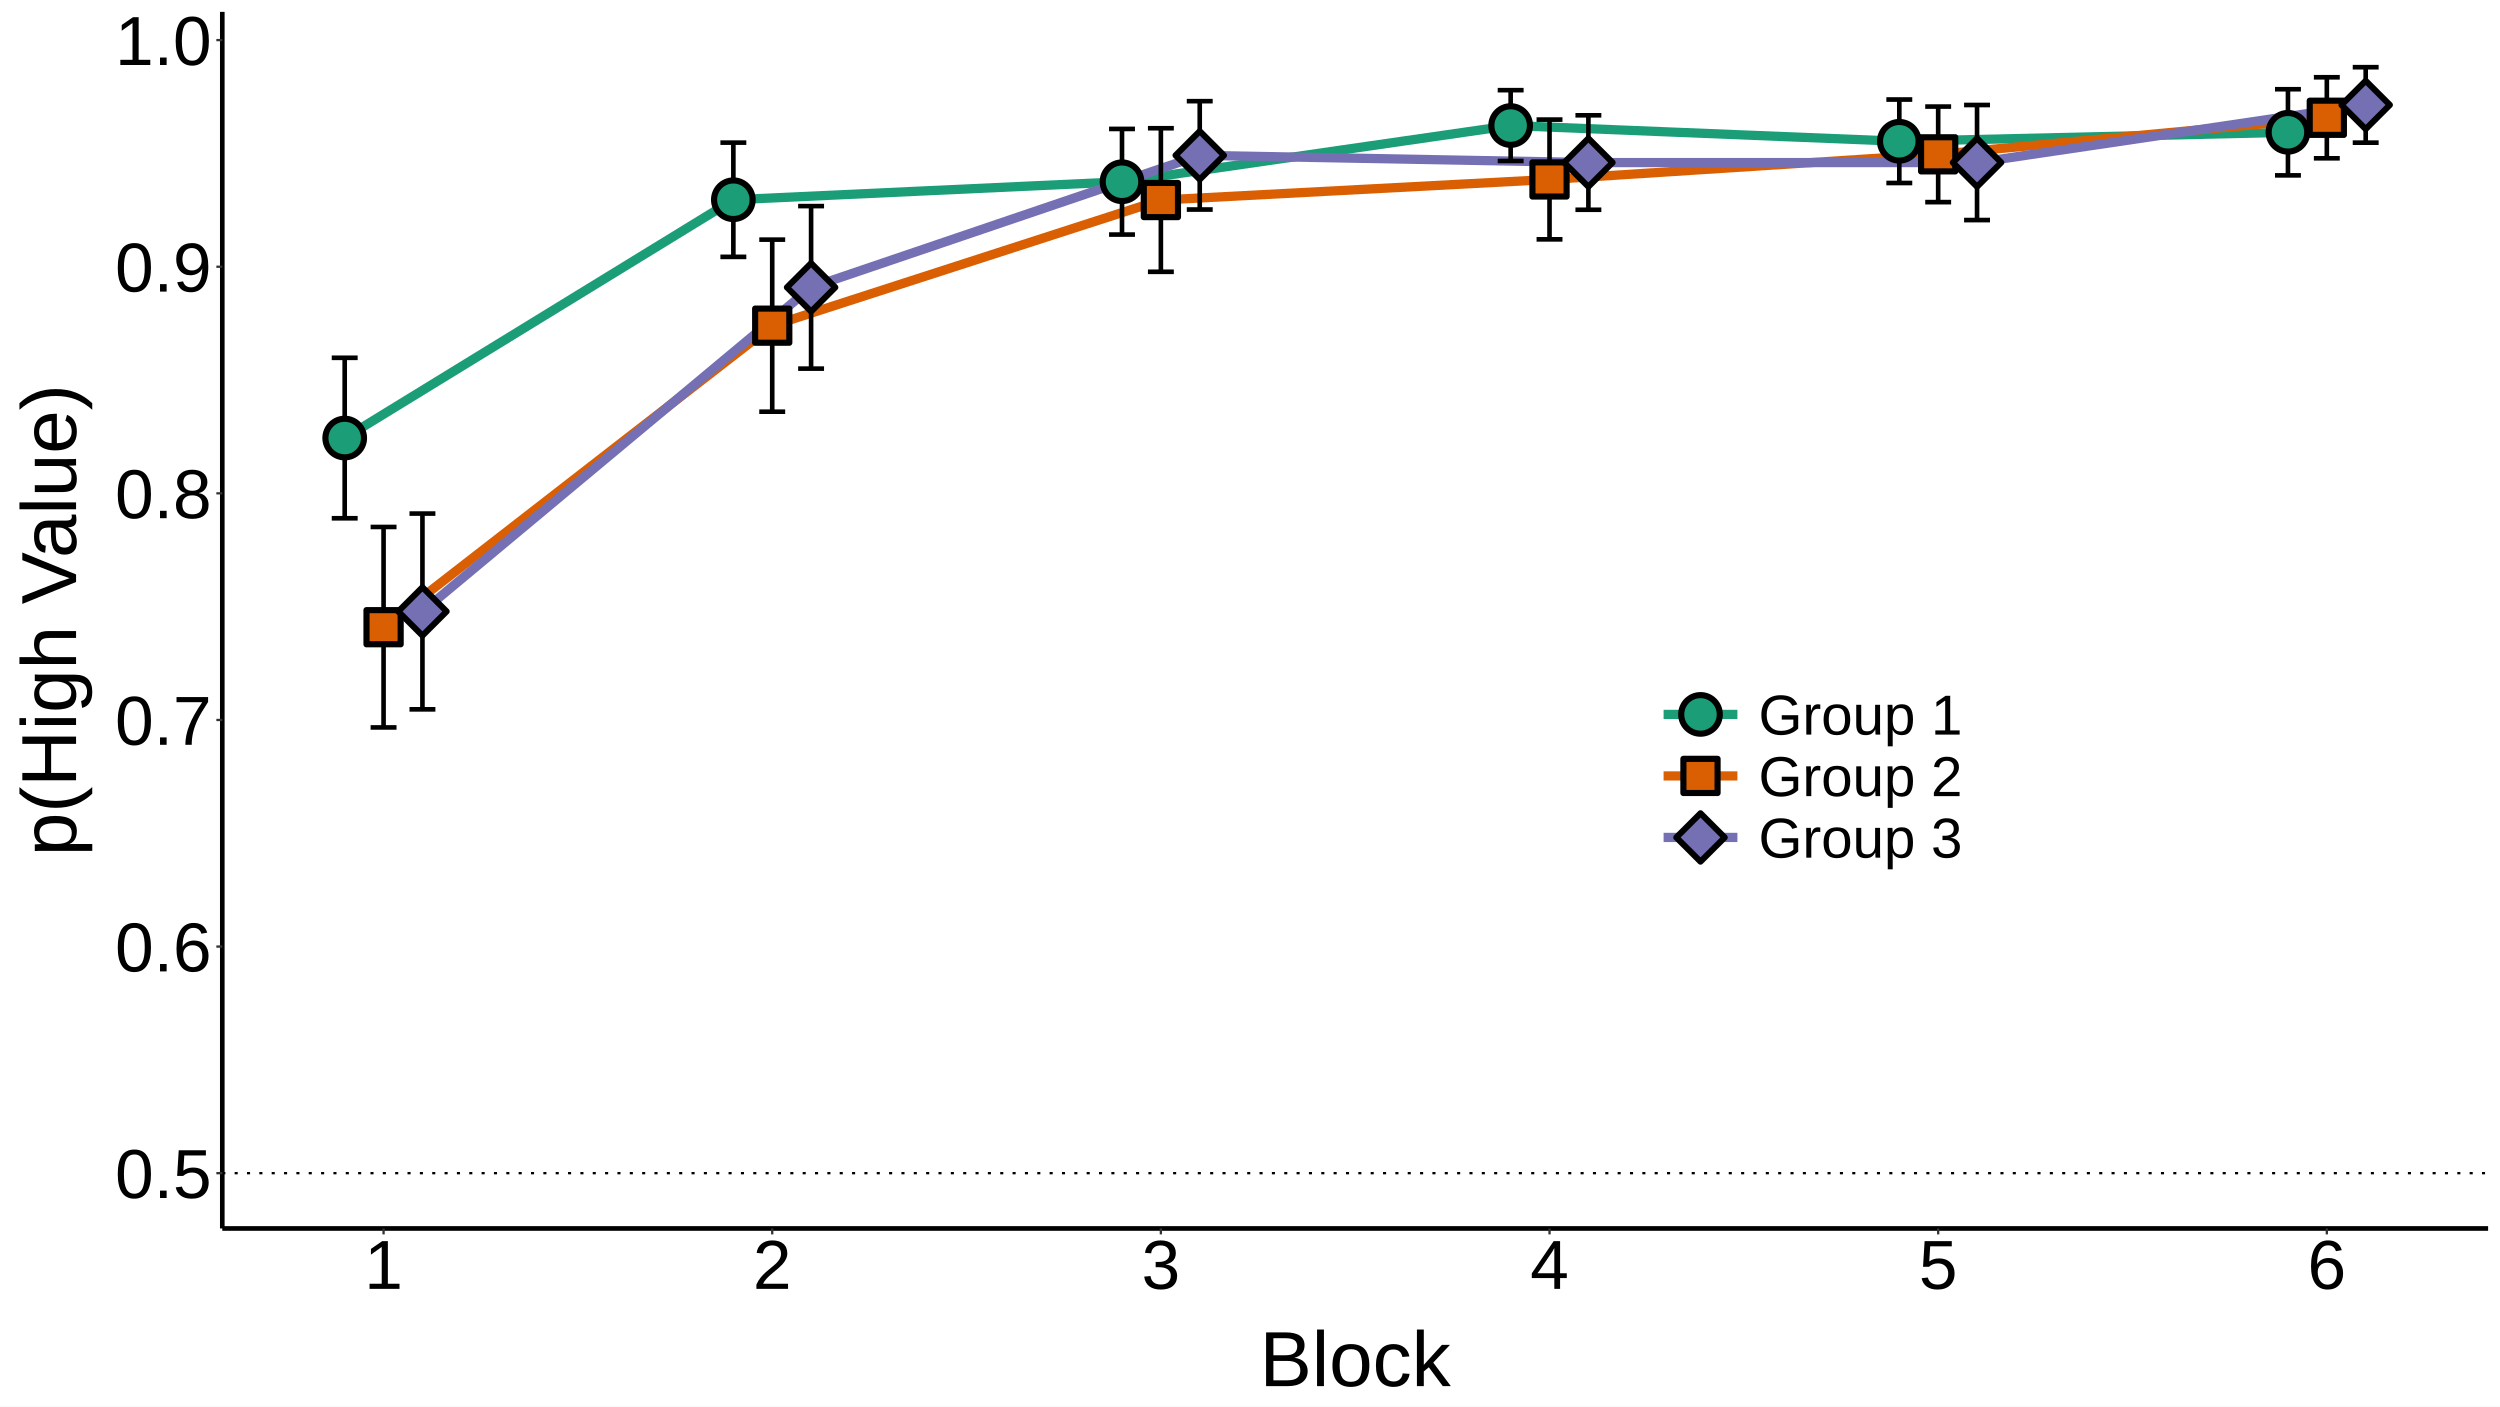
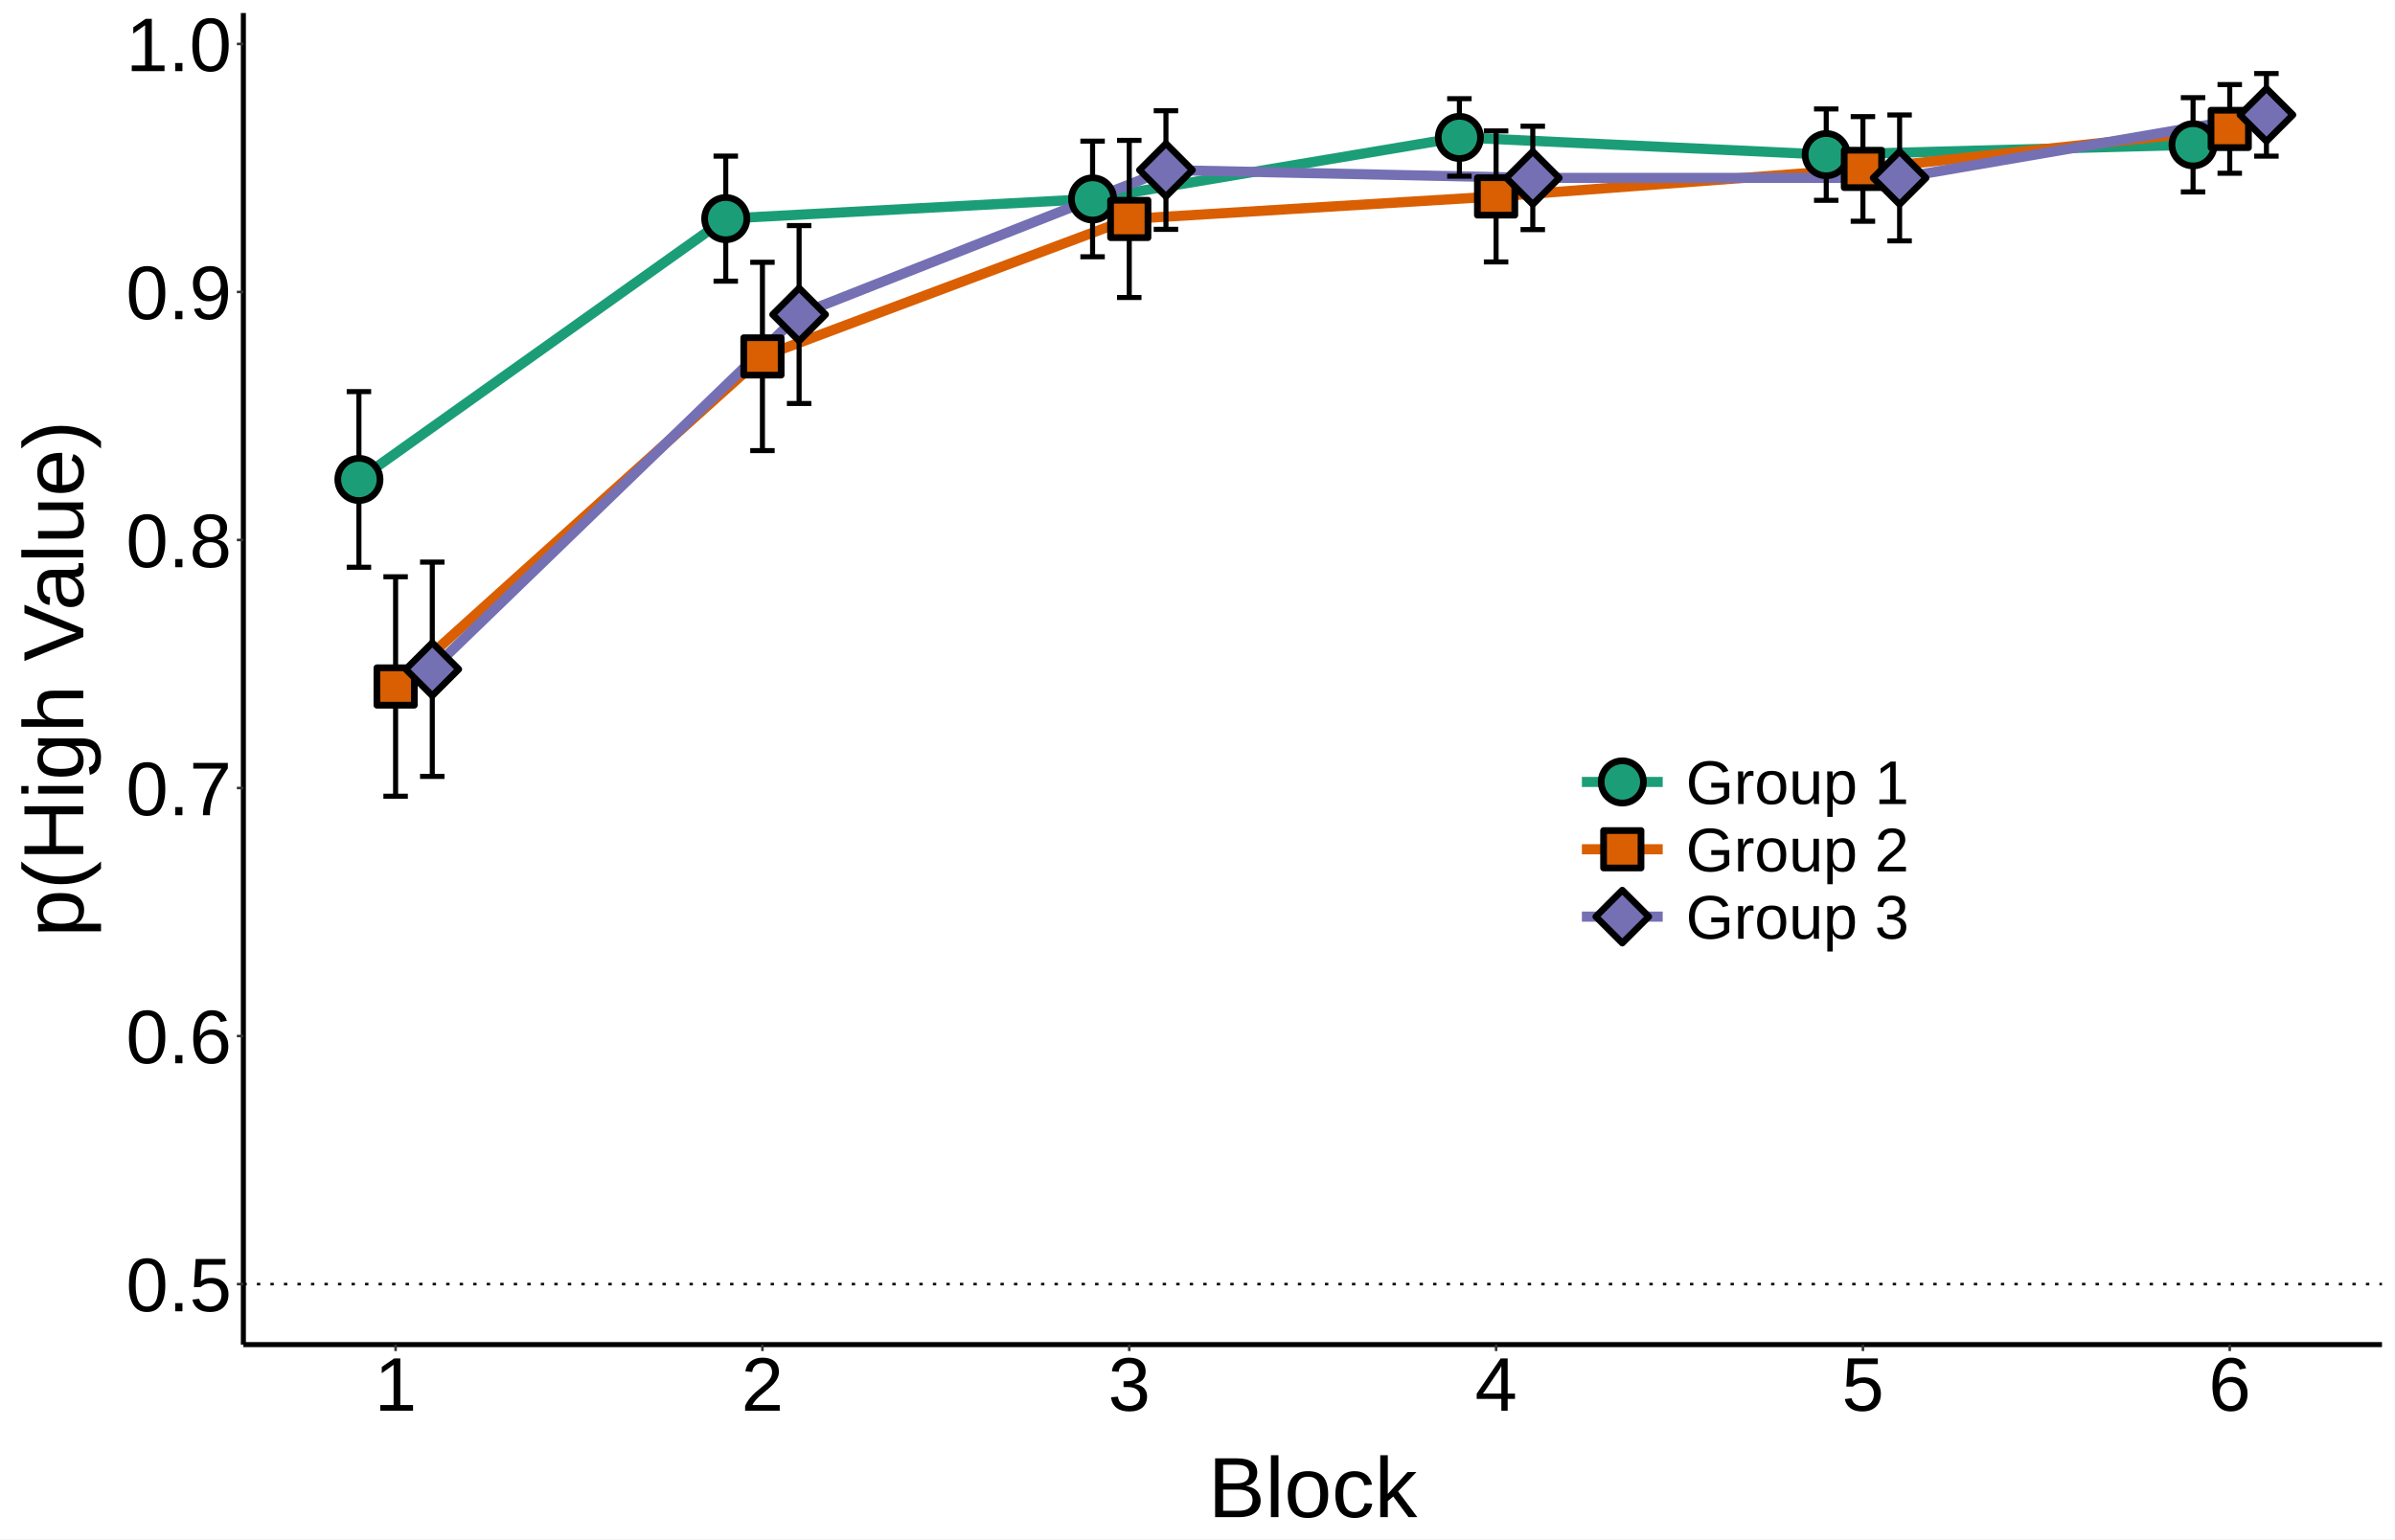
- <svg xmlns="http://www.w3.org/2000/svg" class="svglite" width="1152.00pt" height="648.00pt" viewBox="0 0 1152.00 648.00">
+ <svg xmlns="http://www.w3.org/2000/svg" class="svglite" width="1008.00pt" height="648.00pt" viewBox="0 0 1008.00 648.00">
  <defs>
    <style type="text/css">
    .svglite line, .svglite polyline, .svglite polygon, .svglite path, .svglite rect, .svglite circle {
      fill: none;
      stroke: #000000;
      stroke-linecap: round;
      stroke-linejoin: round;
      stroke-miterlimit: 10.00;
    }
    .svglite text {
      white-space: pre;
    }
  </style>
  </defs>
  <rect width="100%" height="100%" style="stroke: none; fill: #FFFFFF;" />
  <defs>
-     <clipPath id="cpMC4wMHwxMTUyLjAwfDAuMDB8NjQ4LjAw">
-       <rect x="0.00" y="0.00" width="1152.00" height="648.00" />
+     <clipPath id="cpMC4wMHwxMDA4LjAwfDAuMDB8NjQ4LjAw">
+       <rect x="0.00" y="0.00" width="1008.00" height="648.00" />
    </clipPath>
  </defs>
-   <g clip-path="url(#cpMC4wMHwxMTUyLjAwfDAuMDB8NjQ4LjAw)">
-     <rect x="0.00" y="0.00" width="1152.00" height="648.00" style="stroke-width: 1.07; stroke: #FFFFFF; fill: #FFFFFF;" />
+   <g clip-path="url(#cpMC4wMHwxMDA4LjAwfDAuMDB8NjQ4LjAw)">
+     <rect x="0.00" y="0.00" width="1008.00" height="648.00" style="stroke-width: 1.07; stroke: #FFFFFF; fill: #FFFFFF;" />
  </g>
  <defs>
-     <clipPath id="cpMTAyLjQzfDExNDYuNTJ8NS40OHw1NjYuMDg=">
-       <rect x="102.43" y="5.48" width="1044.09" height="560.60" />
+     <clipPath id="cpMTAyLjQzfDEwMDIuNTJ8NS40OHw1NjYuMDg=">
+       <rect x="102.43" y="5.48" width="900.09" height="560.60" />
    </clipPath>
  </defs>
-   <g clip-path="url(#cpMTAyLjQzfDExNDYuNTJ8NS40OHw1NjYuMDg=)">
-     <rect x="102.43" y="5.48" width="1044.09" height="560.60" style="stroke-width: 1.07; stroke: none; fill: #FFFFFF;" />
-     <line x1="102.43" y1="540.60" x2="1146.52" y2="540.60" style="stroke-width: 1.07; stroke-dasharray: 1.42,4.27; stroke-linecap: butt;" />
-     <polyline points="158.84,201.85 337.93,92.04 517.02,83.75 696.11,57.85 875.20,65.10 1054.29,60.96 " style="stroke-width: 4.27; stroke: #1B9E77; stroke-linecap: butt;" />
-     <polyline points="176.75,289.01 355.84,150.07 534.93,92.17 714.02,82.70 893.11,71.12 1072.20,54.28 " style="stroke-width: 4.27; stroke: #D95F02; stroke-linecap: butt;" />
-     <polyline points="194.66,281.75 373.75,132.42 552.84,71.58 731.93,74.90 911.02,74.90 1090.11,48.35 " style="stroke-width: 4.27; stroke: #7570B3; stroke-linecap: butt;" />
-     <polyline points="152.87,164.87 164.81,164.87 " style="stroke-width: 2.13; stroke-linecap: butt;" />
-     <polyline points="158.84,164.87 158.84,238.82 " style="stroke-width: 2.13; stroke-linecap: butt;" />
-     <polyline points="152.87,238.82 164.81,238.82 " style="stroke-width: 2.13; stroke-linecap: butt;" />
-     <polyline points="331.96,65.72 343.90,65.72 " style="stroke-width: 2.13; stroke-linecap: butt;" />
-     <polyline points="337.93,65.72 337.93,118.36 " style="stroke-width: 2.13; stroke-linecap: butt;" />
-     <polyline points="331.96,118.36 343.90,118.36 " style="stroke-width: 2.13; stroke-linecap: butt;" />
-     <polyline points="511.05,59.41 522.99,59.41 " style="stroke-width: 2.13; stroke-linecap: butt;" />
-     <polyline points="517.02,59.41 517.02,108.09 " style="stroke-width: 2.13; stroke-linecap: butt;" />
-     <polyline points="511.05,108.09 522.99,108.09 " style="stroke-width: 2.13; stroke-linecap: butt;" />
-     <polyline points="690.14,41.54 702.08,41.54 " style="stroke-width: 2.13; stroke-linecap: butt;" />
-     <polyline points="696.11,41.54 696.11,74.17 " style="stroke-width: 2.13; stroke-linecap: butt;" />
-     <polyline points="690.14,74.17 702.08,74.17 " style="stroke-width: 2.13; stroke-linecap: butt;" />
-     <polyline points="869.23,45.87 881.17,45.87 " style="stroke-width: 2.13; stroke-linecap: butt;" />
-     <polyline points="875.20,45.87 875.20,84.33 " style="stroke-width: 2.13; stroke-linecap: butt;" />
-     <polyline points="869.23,84.33 881.17,84.33 " style="stroke-width: 2.13; stroke-linecap: butt;" />
-     <polyline points="1048.32,41.12 1060.26,41.12 " style="stroke-width: 2.13; stroke-linecap: butt;" />
-     <polyline points="1054.29,41.12 1054.29,80.80 " style="stroke-width: 2.13; stroke-linecap: butt;" />
-     <polyline points="1048.32,80.80 1060.26,80.80 " style="stroke-width: 2.13; stroke-linecap: butt;" />
-     <polyline points="170.78,242.83 182.72,242.83 " style="stroke-width: 2.13; stroke-linecap: butt;" />
-     <polyline points="176.75,242.83 176.75,335.20 " style="stroke-width: 2.13; stroke-linecap: butt;" />
-     <polyline points="170.78,335.20 182.72,335.20 " style="stroke-width: 2.13; stroke-linecap: butt;" />
-     <polyline points="349.87,110.42 361.81,110.42 " style="stroke-width: 2.13; stroke-linecap: butt;" />
-     <polyline points="355.84,110.42 355.84,189.71 " style="stroke-width: 2.13; stroke-linecap: butt;" />
-     <polyline points="349.87,189.71 361.81,189.71 " style="stroke-width: 2.13; stroke-linecap: butt;" />
-     <polyline points="528.96,59.09 540.90,59.09 " style="stroke-width: 2.13; stroke-linecap: butt;" />
-     <polyline points="534.93,59.09 534.93,125.25 " style="stroke-width: 2.13; stroke-linecap: butt;" />
-     <polyline points="528.96,125.25 540.90,125.25 " style="stroke-width: 2.13; stroke-linecap: butt;" />
-     <polyline points="708.05,55.11 719.99,55.11 " style="stroke-width: 2.13; stroke-linecap: butt;" />
-     <polyline points="714.02,55.11 714.02,110.28 " style="stroke-width: 2.13; stroke-linecap: butt;" />
-     <polyline points="708.05,110.28 719.99,110.28 " style="stroke-width: 2.13; stroke-linecap: butt;" />
-     <polyline points="887.14,49.10 899.08,49.10 " style="stroke-width: 2.13; stroke-linecap: butt;" />
-     <polyline points="893.11,49.10 893.11,93.14 " style="stroke-width: 2.13; stroke-linecap: butt;" />
-     <polyline points="887.14,93.14 899.08,93.14 " style="stroke-width: 2.13; stroke-linecap: butt;" />
-     <polyline points="1066.23,35.61 1078.17,35.61 " style="stroke-width: 2.13; stroke-linecap: butt;" />
-     <polyline points="1072.20,35.61 1072.20,72.94 " style="stroke-width: 2.13; stroke-linecap: butt;" />
-     <polyline points="1066.23,72.94 1078.17,72.94 " style="stroke-width: 2.13; stroke-linecap: butt;" />
-     <polyline points="188.69,236.65 200.63,236.65 " style="stroke-width: 2.13; stroke-linecap: butt;" />
-     <polyline points="194.66,236.65 194.66,326.86 " style="stroke-width: 2.13; stroke-linecap: butt;" />
-     <polyline points="188.69,326.86 200.63,326.86 " style="stroke-width: 2.13; stroke-linecap: butt;" />
-     <polyline points="367.78,94.97 379.72,94.97 " style="stroke-width: 2.13; stroke-linecap: butt;" />
-     <polyline points="373.75,94.97 373.75,169.87 " style="stroke-width: 2.13; stroke-linecap: butt;" />
-     <polyline points="367.78,169.87 379.72,169.87 " style="stroke-width: 2.13; stroke-linecap: butt;" />
-     <polyline points="546.87,46.62 558.81,46.62 " style="stroke-width: 2.13; stroke-linecap: butt;" />
-     <polyline points="552.84,46.62 552.84,96.55 " style="stroke-width: 2.13; stroke-linecap: butt;" />
-     <polyline points="546.87,96.55 558.81,96.55 " style="stroke-width: 2.13; stroke-linecap: butt;" />
-     <polyline points="725.96,53.14 737.90,53.14 " style="stroke-width: 2.13; stroke-linecap: butt;" />
-     <polyline points="731.93,53.14 731.93,96.66 " style="stroke-width: 2.13; stroke-linecap: butt;" />
-     <polyline points="725.96,96.66 737.90,96.66 " style="stroke-width: 2.13; stroke-linecap: butt;" />
-     <polyline points="905.05,48.39 916.99,48.39 " style="stroke-width: 2.13; stroke-linecap: butt;" />
-     <polyline points="911.02,48.39 911.02,101.41 " style="stroke-width: 2.13; stroke-linecap: butt;" />
-     <polyline points="905.05,101.41 916.99,101.41 " style="stroke-width: 2.13; stroke-linecap: butt;" />
-     <polyline points="1084.14,30.96 1096.08,30.96 " style="stroke-width: 2.13; stroke-linecap: butt;" />
-     <polyline points="1090.11,30.96 1090.11,65.74 " style="stroke-width: 2.13; stroke-linecap: butt;" />
-     <polyline points="1084.14,65.74 1096.08,65.74 " style="stroke-width: 2.13; stroke-linecap: butt;" />
-     <circle cx="158.84" cy="201.85" r="8.89" style="stroke-width: 2.83; fill: #1B9E77;" />
-     <circle cx="337.93" cy="92.04" r="8.89" style="stroke-width: 2.83; fill: #1B9E77;" />
-     <circle cx="517.02" cy="83.75" r="8.89" style="stroke-width: 2.83; fill: #1B9E77;" />
-     <circle cx="696.11" cy="57.85" r="8.89" style="stroke-width: 2.83; fill: #1B9E77;" />
-     <circle cx="875.20" cy="65.10" r="8.89" style="stroke-width: 2.83; fill: #1B9E77;" />
-     <circle cx="1054.29" cy="60.96" r="8.89" style="stroke-width: 2.83; fill: #1B9E77;" />
-     <rect x="168.88" y="281.14" width="15.75" height="15.75" style="stroke-width: 2.83; fill: #D95F02;" />
-     <rect x="347.97" y="142.19" width="15.75" height="15.75" style="stroke-width: 2.83; fill: #D95F02;" />
-     <rect x="527.06" y="84.30" width="15.75" height="15.75" style="stroke-width: 2.83; fill: #D95F02;" />
-     <rect x="706.14" y="74.82" width="15.75" height="15.75" style="stroke-width: 2.83; fill: #D95F02;" />
-     <rect x="885.23" y="63.24" width="15.75" height="15.75" style="stroke-width: 2.83; fill: #D95F02;" />
-     <rect x="1064.32" y="46.40" width="15.75" height="15.75" style="stroke-width: 2.83; fill: #D95F02;" />
-     <polygon points="194.66,292.89 205.80,281.75 194.66,270.62 183.52,281.75 " style="stroke-width: 2.83; fill: #7570B3;" />
-     <polygon points="373.75,143.56 384.89,132.42 373.75,121.28 362.61,132.42 " style="stroke-width: 2.83; fill: #7570B3;" />
-     <polygon points="552.84,82.72 563.98,71.58 552.84,60.44 541.70,71.58 " style="stroke-width: 2.83; fill: #7570B3;" />
-     <polygon points="731.93,86.04 743.07,74.90 731.93,63.76 720.79,74.90 " style="stroke-width: 2.83; fill: #7570B3;" />
-     <polygon points="911.02,86.04 922.16,74.90 911.02,63.76 899.88,74.90 " style="stroke-width: 2.83; fill: #7570B3;" />
-     <polygon points="1090.11,59.49 1101.24,48.35 1090.11,37.22 1078.97,48.35 " style="stroke-width: 2.83; fill: #7570B3;" />
+   <g clip-path="url(#cpMTAyLjQzfDEwMDIuNTJ8NS40OHw1NjYuMDg=)">
+     <rect x="102.43" y="5.48" width="900.09" height="560.60" style="stroke-width: 1.07; stroke: none; fill: #FFFFFF;" />
+     <line x1="102.43" y1="540.60" x2="1002.52" y2="540.60" style="stroke-width: 1.07; stroke-dasharray: 1.42,4.27; stroke-linecap: butt;" />
+     <polyline points="151.06,201.85 305.45,92.04 459.84,83.75 614.23,57.85 768.62,65.10 923.01,60.96 " style="stroke-width: 4.27; stroke: #1B9E77; stroke-linecap: butt;" />
+     <polyline points="166.50,289.01 320.89,150.07 475.28,92.17 629.67,82.70 784.06,71.12 938.45,54.28 " style="stroke-width: 4.27; stroke: #D95F02; stroke-linecap: butt;" />
+     <polyline points="181.94,281.75 336.33,132.42 490.72,71.58 645.11,74.90 799.50,74.90 953.89,48.35 " style="stroke-width: 4.27; stroke: #7570B3; stroke-linecap: butt;" />
+     <polyline points="145.92,164.87 156.21,164.87 " style="stroke-width: 2.13; stroke-linecap: butt;" />
+     <polyline points="151.06,164.87 151.06,238.82 " style="stroke-width: 2.13; stroke-linecap: butt;" />
+     <polyline points="145.92,238.82 156.21,238.82 " style="stroke-width: 2.13; stroke-linecap: butt;" />
+     <polyline points="300.31,65.72 310.60,65.72 " style="stroke-width: 2.13; stroke-linecap: butt;" />
+     <polyline points="305.45,65.72 305.45,118.36 " style="stroke-width: 2.13; stroke-linecap: butt;" />
+     <polyline points="300.31,118.36 310.60,118.36 " style="stroke-width: 2.13; stroke-linecap: butt;" />
+     <polyline points="454.70,59.41 464.99,59.41 " style="stroke-width: 2.13; stroke-linecap: butt;" />
+     <polyline points="459.84,59.41 459.84,108.09 " style="stroke-width: 2.13; stroke-linecap: butt;" />
+     <polyline points="454.70,108.09 464.99,108.09 " style="stroke-width: 2.13; stroke-linecap: butt;" />
+     <polyline points="609.08,41.54 619.38,41.54 " style="stroke-width: 2.13; stroke-linecap: butt;" />
+     <polyline points="614.23,41.54 614.23,74.17 " style="stroke-width: 2.13; stroke-linecap: butt;" />
+     <polyline points="609.08,74.17 619.38,74.17 " style="stroke-width: 2.13; stroke-linecap: butt;" />
+     <polyline points="763.47,45.87 773.77,45.87 " style="stroke-width: 2.13; stroke-linecap: butt;" />
+     <polyline points="768.62,45.87 768.62,84.33 " style="stroke-width: 2.13; stroke-linecap: butt;" />
+     <polyline points="763.47,84.33 773.77,84.33 " style="stroke-width: 2.13; stroke-linecap: butt;" />
+     <polyline points="917.86,41.12 928.16,41.12 " style="stroke-width: 2.13; stroke-linecap: butt;" />
+     <polyline points="923.01,41.12 923.01,80.80 " style="stroke-width: 2.13; stroke-linecap: butt;" />
+     <polyline points="917.86,80.80 928.16,80.80 " style="stroke-width: 2.13; stroke-linecap: butt;" />
+     <polyline points="161.36,242.83 171.65,242.83 " style="stroke-width: 2.13; stroke-linecap: butt;" />
+     <polyline points="166.50,242.83 166.50,335.20 " style="stroke-width: 2.13; stroke-linecap: butt;" />
+     <polyline points="161.36,335.20 171.65,335.20 " style="stroke-width: 2.13; stroke-linecap: butt;" />
+     <polyline points="315.75,110.42 326.04,110.42 " style="stroke-width: 2.13; stroke-linecap: butt;" />
+     <polyline points="320.89,110.42 320.89,189.71 " style="stroke-width: 2.13; stroke-linecap: butt;" />
+     <polyline points="315.75,189.71 326.04,189.71 " style="stroke-width: 2.13; stroke-linecap: butt;" />
+     <polyline points="470.13,59.09 480.43,59.09 " style="stroke-width: 2.13; stroke-linecap: butt;" />
+     <polyline points="475.28,59.09 475.28,125.25 " style="stroke-width: 2.13; stroke-linecap: butt;" />
+     <polyline points="470.13,125.25 480.43,125.25 " style="stroke-width: 2.13; stroke-linecap: butt;" />
+     <polyline points="624.52,55.11 634.82,55.11 " style="stroke-width: 2.13; stroke-linecap: butt;" />
+     <polyline points="629.67,55.11 629.67,110.28 " style="stroke-width: 2.13; stroke-linecap: butt;" />
+     <polyline points="624.52,110.28 634.82,110.28 " style="stroke-width: 2.13; stroke-linecap: butt;" />
+     <polyline points="778.91,49.10 789.21,49.10 " style="stroke-width: 2.13; stroke-linecap: butt;" />
+     <polyline points="784.06,49.10 784.06,93.14 " style="stroke-width: 2.13; stroke-linecap: butt;" />
+     <polyline points="778.91,93.14 789.21,93.14 " style="stroke-width: 2.13; stroke-linecap: butt;" />
+     <polyline points="933.30,35.61 943.60,35.61 " style="stroke-width: 2.13; stroke-linecap: butt;" />
+     <polyline points="938.45,35.61 938.45,72.94 " style="stroke-width: 2.13; stroke-linecap: butt;" />
+     <polyline points="933.30,72.94 943.60,72.94 " style="stroke-width: 2.13; stroke-linecap: butt;" />
+     <polyline points="176.79,236.65 187.09,236.65 " style="stroke-width: 2.13; stroke-linecap: butt;" />
+     <polyline points="181.94,236.65 181.94,326.86 " style="stroke-width: 2.13; stroke-linecap: butt;" />
+     <polyline points="176.79,326.86 187.09,326.86 " style="stroke-width: 2.13; stroke-linecap: butt;" />
+     <polyline points="331.18,94.97 341.48,94.97 " style="stroke-width: 2.13; stroke-linecap: butt;" />
+     <polyline points="336.33,94.97 336.33,169.87 " style="stroke-width: 2.13; stroke-linecap: butt;" />
+     <polyline points="331.18,169.87 341.48,169.87 " style="stroke-width: 2.13; stroke-linecap: butt;" />
+     <polyline points="485.57,46.62 495.87,46.62 " style="stroke-width: 2.13; stroke-linecap: butt;" />
+     <polyline points="490.72,46.62 490.72,96.55 " style="stroke-width: 2.13; stroke-linecap: butt;" />
+     <polyline points="485.57,96.55 495.87,96.55 " style="stroke-width: 2.13; stroke-linecap: butt;" />
+     <polyline points="639.96,53.14 650.26,53.14 " style="stroke-width: 2.13; stroke-linecap: butt;" />
+     <polyline points="645.11,53.14 645.11,96.66 " style="stroke-width: 2.13; stroke-linecap: butt;" />
+     <polyline points="639.96,96.66 650.26,96.66 " style="stroke-width: 2.13; stroke-linecap: butt;" />
+     <polyline points="794.35,48.39 804.64,48.39 " style="stroke-width: 2.13; stroke-linecap: butt;" />
+     <polyline points="799.50,48.39 799.50,101.41 " style="stroke-width: 2.13; stroke-linecap: butt;" />
+     <polyline points="794.35,101.41 804.64,101.41 " style="stroke-width: 2.13; stroke-linecap: butt;" />
+     <polyline points="948.74,30.96 959.03,30.96 " style="stroke-width: 2.13; stroke-linecap: butt;" />
+     <polyline points="953.89,30.96 953.89,65.74 " style="stroke-width: 2.13; stroke-linecap: butt;" />
+     <polyline points="948.74,65.74 959.03,65.74 " style="stroke-width: 2.13; stroke-linecap: butt;" />
+     <circle cx="151.06" cy="201.85" r="8.89" style="stroke-width: 2.83; fill: #1B9E77;" />
+     <circle cx="305.45" cy="92.04" r="8.89" style="stroke-width: 2.83; fill: #1B9E77;" />
+     <circle cx="459.84" cy="83.75" r="8.89" style="stroke-width: 2.83; fill: #1B9E77;" />
+     <circle cx="614.23" cy="57.85" r="8.89" style="stroke-width: 2.83; fill: #1B9E77;" />
+     <circle cx="768.62" cy="65.10" r="8.89" style="stroke-width: 2.83; fill: #1B9E77;" />
+     <circle cx="923.01" cy="60.96" r="8.89" style="stroke-width: 2.83; fill: #1B9E77;" />
+     <rect x="158.63" y="281.14" width="15.75" height="15.75" style="stroke-width: 2.83; fill: #D95F02;" />
+     <rect x="313.02" y="142.19" width="15.75" height="15.75" style="stroke-width: 2.83; fill: #D95F02;" />
+     <rect x="467.41" y="84.30" width="15.75" height="15.75" style="stroke-width: 2.83; fill: #D95F02;" />
+     <rect x="621.80" y="74.82" width="15.75" height="15.75" style="stroke-width: 2.83; fill: #D95F02;" />
+     <rect x="776.18" y="63.24" width="15.75" height="15.75" style="stroke-width: 2.83; fill: #D95F02;" />
+     <rect x="930.57" y="46.40" width="15.75" height="15.75" style="stroke-width: 2.83; fill: #D95F02;" />
+     <polygon points="181.94,292.89 193.08,281.75 181.94,270.62 170.80,281.75 " style="stroke-width: 2.83; fill: #7570B3;" />
+     <polygon points="336.33,143.56 347.47,132.42 336.33,121.28 325.19,132.42 " style="stroke-width: 2.83; fill: #7570B3;" />
+     <polygon points="490.72,82.72 501.86,71.58 490.72,60.44 479.58,71.58 " style="stroke-width: 2.83; fill: #7570B3;" />
+     <polygon points="645.11,86.04 656.25,74.90 645.11,63.76 633.97,74.90 " style="stroke-width: 2.83; fill: #7570B3;" />
+     <polygon points="799.50,86.04 810.64,74.90 799.50,63.76 788.36,74.90 " style="stroke-width: 2.83; fill: #7570B3;" />
+     <polygon points="953.89,59.49 965.03,48.35 953.89,37.22 942.75,48.35 " style="stroke-width: 2.83; fill: #7570B3;" />
  </g>
-   <g clip-path="url(#cpMC4wMHwxMTUyLjAwfDAuMDB8NjQ4LjAw)">
+   <g clip-path="url(#cpMC4wMHwxMDA4LjAwfDAuMDB8NjQ4LjAw)">
    <polyline points="102.43,566.08 102.43,5.48 " style="stroke-width: 2.13; stroke-linecap: butt;" />
    <text x="97.50" y="552.05" text-anchor="end" style="font-size: 32.00px; font-family: &quot;Arial&quot;;" textLength="44.49px" lengthAdjust="spacingAndGlyphs">0.5</text>
    <text x="97.50" y="447.63" text-anchor="end" style="font-size: 32.00px; font-family: &quot;Arial&quot;;" textLength="44.49px" lengthAdjust="spacingAndGlyphs">0.6</text>
    <text x="97.50" y="343.21" text-anchor="end" style="font-size: 32.00px; font-family: &quot;Arial&quot;;" textLength="44.49px" lengthAdjust="spacingAndGlyphs">0.7</text>
    <text x="97.50" y="238.79" text-anchor="end" style="font-size: 32.00px; font-family: &quot;Arial&quot;;" textLength="44.49px" lengthAdjust="spacingAndGlyphs">0.8</text>
    <text x="97.50" y="134.36" text-anchor="end" style="font-size: 32.00px; font-family: &quot;Arial&quot;;" textLength="44.49px" lengthAdjust="spacingAndGlyphs">0.9</text>
    <text x="97.50" y="29.94" text-anchor="end" style="font-size: 32.00px; font-family: &quot;Arial&quot;;" textLength="44.49px" lengthAdjust="spacingAndGlyphs">1.0</text>
    <polyline points="99.69,540.60 102.43,540.60 " style="stroke-width: 1.07; stroke: #333333; stroke-linecap: butt;" />
    <polyline points="99.69,436.17 102.43,436.17 " style="stroke-width: 1.07; stroke: #333333; stroke-linecap: butt;" />
    <polyline points="99.69,331.75 102.43,331.75 " style="stroke-width: 1.07; stroke: #333333; stroke-linecap: butt;" />
    <polyline points="99.69,227.33 102.43,227.33 " style="stroke-width: 1.07; stroke: #333333; stroke-linecap: butt;" />
    <polyline points="99.69,122.91 102.43,122.91 " style="stroke-width: 1.07; stroke: #333333; stroke-linecap: butt;" />
    <polyline points="99.69,18.49 102.43,18.49 " style="stroke-width: 1.07; stroke: #333333; stroke-linecap: butt;" />
-     <polyline points="102.43,566.08 1146.52,566.08 " style="stroke-width: 2.13; stroke-linecap: butt;" />
-     <polyline points="176.75,568.82 176.75,566.08 " style="stroke-width: 1.07; stroke: #333333; stroke-linecap: butt;" />
-     <polyline points="355.84,568.82 355.84,566.08 " style="stroke-width: 1.07; stroke: #333333; stroke-linecap: butt;" />
-     <polyline points="534.93,568.82 534.93,566.08 " style="stroke-width: 1.07; stroke: #333333; stroke-linecap: butt;" />
-     <polyline points="714.02,568.82 714.02,566.08 " style="stroke-width: 1.07; stroke: #333333; stroke-linecap: butt;" />
-     <polyline points="893.11,568.82 893.11,566.08 " style="stroke-width: 1.07; stroke: #333333; stroke-linecap: butt;" />
-     <polyline points="1072.20,568.82 1072.20,566.08 " style="stroke-width: 1.07; stroke: #333333; stroke-linecap: butt;" />
-     <text x="176.75" y="593.92" text-anchor="middle" style="font-size: 32.00px; font-family: &quot;Arial&quot;;" textLength="17.80px" lengthAdjust="spacingAndGlyphs">1</text>
-     <text x="355.84" y="593.92" text-anchor="middle" style="font-size: 32.00px; font-family: &quot;Arial&quot;;" textLength="17.80px" lengthAdjust="spacingAndGlyphs">2</text>
-     <text x="534.93" y="593.92" text-anchor="middle" style="font-size: 32.00px; font-family: &quot;Arial&quot;;" textLength="17.80px" lengthAdjust="spacingAndGlyphs">3</text>
-     <text x="714.02" y="593.92" text-anchor="middle" style="font-size: 32.00px; font-family: &quot;Arial&quot;;" textLength="17.80px" lengthAdjust="spacingAndGlyphs">4</text>
-     <text x="893.11" y="593.92" text-anchor="middle" style="font-size: 32.00px; font-family: &quot;Arial&quot;;" textLength="17.80px" lengthAdjust="spacingAndGlyphs">5</text>
-     <text x="1072.20" y="593.92" text-anchor="middle" style="font-size: 32.00px; font-family: &quot;Arial&quot;;" textLength="17.80px" lengthAdjust="spacingAndGlyphs">6</text>
-     <text x="624.48" y="638.73" text-anchor="middle" style="font-size: 36.00px; font-family: &quot;Arial&quot;;" textLength="88.03px" lengthAdjust="spacingAndGlyphs">Block</text>
+     <polyline points="102.43,566.08 1002.52,566.08 " style="stroke-width: 2.13; stroke-linecap: butt;" />
+     <polyline points="166.50,568.82 166.50,566.08 " style="stroke-width: 1.07; stroke: #333333; stroke-linecap: butt;" />
+     <polyline points="320.89,568.82 320.89,566.08 " style="stroke-width: 1.07; stroke: #333333; stroke-linecap: butt;" />
+     <polyline points="475.28,568.82 475.28,566.08 " style="stroke-width: 1.07; stroke: #333333; stroke-linecap: butt;" />
+     <polyline points="629.67,568.82 629.67,566.08 " style="stroke-width: 1.07; stroke: #333333; stroke-linecap: butt;" />
+     <polyline points="784.06,568.82 784.06,566.08 " style="stroke-width: 1.07; stroke: #333333; stroke-linecap: butt;" />
+     <polyline points="938.45,568.82 938.45,566.08 " style="stroke-width: 1.07; stroke: #333333; stroke-linecap: butt;" />
+     <text x="166.50" y="593.92" text-anchor="middle" style="font-size: 32.00px; font-family: &quot;Arial&quot;;" textLength="17.80px" lengthAdjust="spacingAndGlyphs">1</text>
+     <text x="320.89" y="593.92" text-anchor="middle" style="font-size: 32.00px; font-family: &quot;Arial&quot;;" textLength="17.80px" lengthAdjust="spacingAndGlyphs">2</text>
+     <text x="475.28" y="593.92" text-anchor="middle" style="font-size: 32.00px; font-family: &quot;Arial&quot;;" textLength="17.80px" lengthAdjust="spacingAndGlyphs">3</text>
+     <text x="629.67" y="593.92" text-anchor="middle" style="font-size: 32.00px; font-family: &quot;Arial&quot;;" textLength="17.80px" lengthAdjust="spacingAndGlyphs">4</text>
+     <text x="784.06" y="593.92" text-anchor="middle" style="font-size: 32.00px; font-family: &quot;Arial&quot;;" textLength="17.80px" lengthAdjust="spacingAndGlyphs">5</text>
+     <text x="938.45" y="593.92" text-anchor="middle" style="font-size: 32.00px; font-family: &quot;Arial&quot;;" textLength="17.80px" lengthAdjust="spacingAndGlyphs">6</text>
+     <text x="552.48" y="638.73" text-anchor="middle" style="font-size: 36.00px; font-family: &quot;Arial&quot;;" textLength="88.03px" lengthAdjust="spacingAndGlyphs">Block</text>
    <text transform="translate(35.05,285.78) rotate(-90)" text-anchor="middle" style="font-size: 36.00px; font-family: &quot;Arial&quot;;" textLength="217.45px" lengthAdjust="spacingAndGlyphs">p(High Value)</text>
-     <rect x="756.85" y="278.13" width="152.89" height="127.42" style="stroke-width: 0.75; stroke: #FFFFFF; fill: #FFFFFF;" />
-     <rect x="762.33" y="315.03" width="42.52" height="28.35" style="stroke-width: 1.07; stroke: none; fill: #FFFFFF;" />
-     <line x1="766.58" y1="329.20" x2="800.60" y2="329.20" style="stroke-width: 4.27; stroke: #1B9E77; stroke-linecap: butt;" />
-     <circle cx="783.59" cy="329.20" r="8.89" style="stroke-width: 2.83; fill: #1B9E77;" />
-     <rect x="762.33" y="343.38" width="42.52" height="28.35" style="stroke-width: 1.07; stroke: none; fill: #FFFFFF;" />
-     <line x1="766.58" y1="357.55" x2="800.60" y2="357.55" style="stroke-width: 4.27; stroke: #D95F02; stroke-linecap: butt;" />
-     <rect x="775.71" y="349.67" width="15.75" height="15.75" style="stroke-width: 2.83; fill: #D95F02;" />
-     <rect x="762.33" y="371.72" width="42.52" height="28.35" style="stroke-width: 1.07; stroke: none; fill: #FFFFFF;" />
-     <line x1="766.58" y1="385.90" x2="800.60" y2="385.90" style="stroke-width: 4.27; stroke: #7570B3; stroke-linecap: butt;" />
-     <polygon points="783.59,397.03 794.73,385.90 783.59,374.76 772.45,385.90 " style="stroke-width: 2.83; fill: #7570B3;" />
-     <text x="810.33" y="338.51" style="font-size: 26.00px; font-family: &quot;Arial&quot;;" textLength="93.93px" lengthAdjust="spacingAndGlyphs">Group 1</text>
-     <text x="810.33" y="366.86" style="font-size: 26.00px; font-family: &quot;Arial&quot;;" textLength="93.93px" lengthAdjust="spacingAndGlyphs">Group 2</text>
-     <text x="810.33" y="395.20" style="font-size: 26.00px; font-family: &quot;Arial&quot;;" textLength="93.93px" lengthAdjust="spacingAndGlyphs">Group 3</text>
+     <rect x="656.05" y="278.13" width="152.89" height="127.42" style="stroke-width: 0.75; stroke: #FFFFFF; fill: #FFFFFF;" />
+     <rect x="661.53" y="315.03" width="42.52" height="28.35" style="stroke-width: 1.07; stroke: none; fill: #FFFFFF;" />
+     <line x1="665.78" y1="329.20" x2="699.80" y2="329.20" style="stroke-width: 4.27; stroke: #1B9E77; stroke-linecap: butt;" />
+     <circle cx="682.79" cy="329.20" r="8.89" style="stroke-width: 2.83; fill: #1B9E77;" />
+     <rect x="661.53" y="343.38" width="42.52" height="28.35" style="stroke-width: 1.07; stroke: none; fill: #FFFFFF;" />
+     <line x1="665.78" y1="357.55" x2="699.80" y2="357.55" style="stroke-width: 4.27; stroke: #D95F02; stroke-linecap: butt;" />
+     <rect x="674.91" y="349.67" width="15.75" height="15.75" style="stroke-width: 2.83; fill: #D95F02;" />
+     <rect x="661.53" y="371.72" width="42.52" height="28.35" style="stroke-width: 1.07; stroke: none; fill: #FFFFFF;" />
+     <line x1="665.78" y1="385.90" x2="699.80" y2="385.90" style="stroke-width: 4.27; stroke: #7570B3; stroke-linecap: butt;" />
+     <polygon points="682.79,397.03 693.93,385.90 682.79,374.76 671.65,385.90 " style="stroke-width: 2.83; fill: #7570B3;" />
+     <text x="709.53" y="338.51" style="font-size: 26.00px; font-family: &quot;Arial&quot;;" textLength="93.93px" lengthAdjust="spacingAndGlyphs">Group 1</text>
+     <text x="709.53" y="366.86" style="font-size: 26.00px; font-family: &quot;Arial&quot;;" textLength="93.93px" lengthAdjust="spacingAndGlyphs">Group 2</text>
+     <text x="709.53" y="395.20" style="font-size: 26.00px; font-family: &quot;Arial&quot;;" textLength="93.93px" lengthAdjust="spacingAndGlyphs">Group 3</text>
  </g>
</svg>
